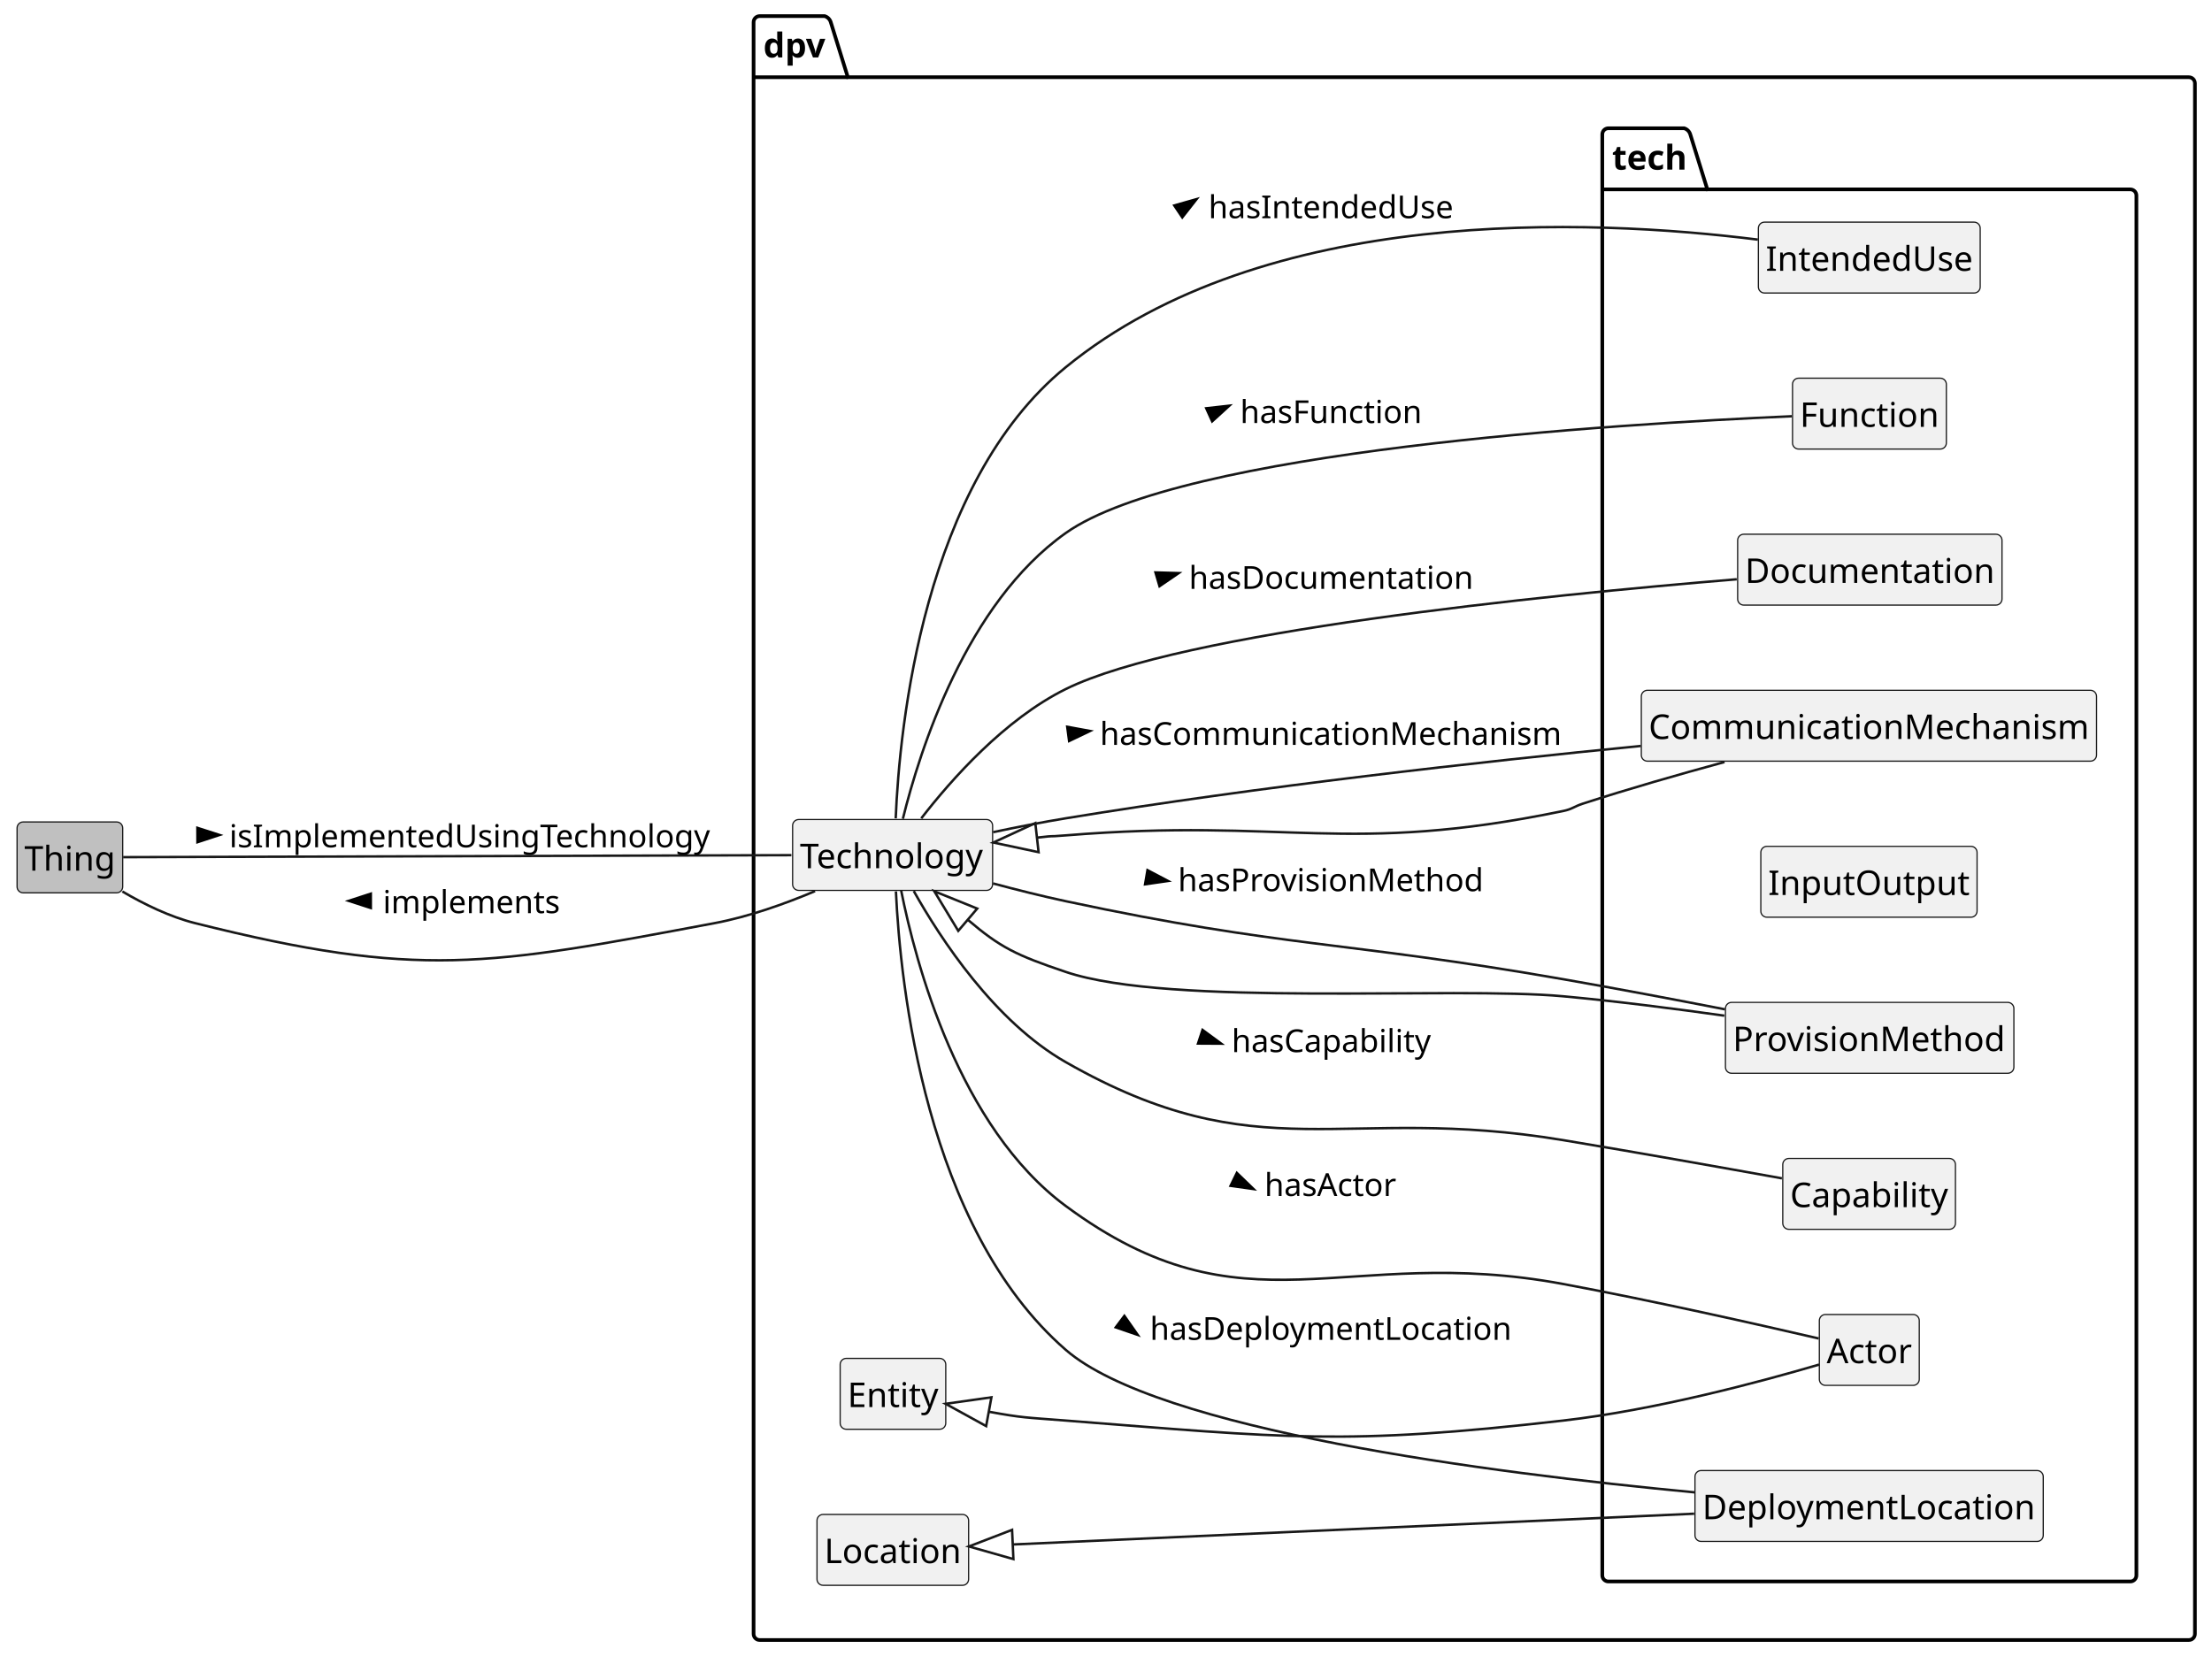
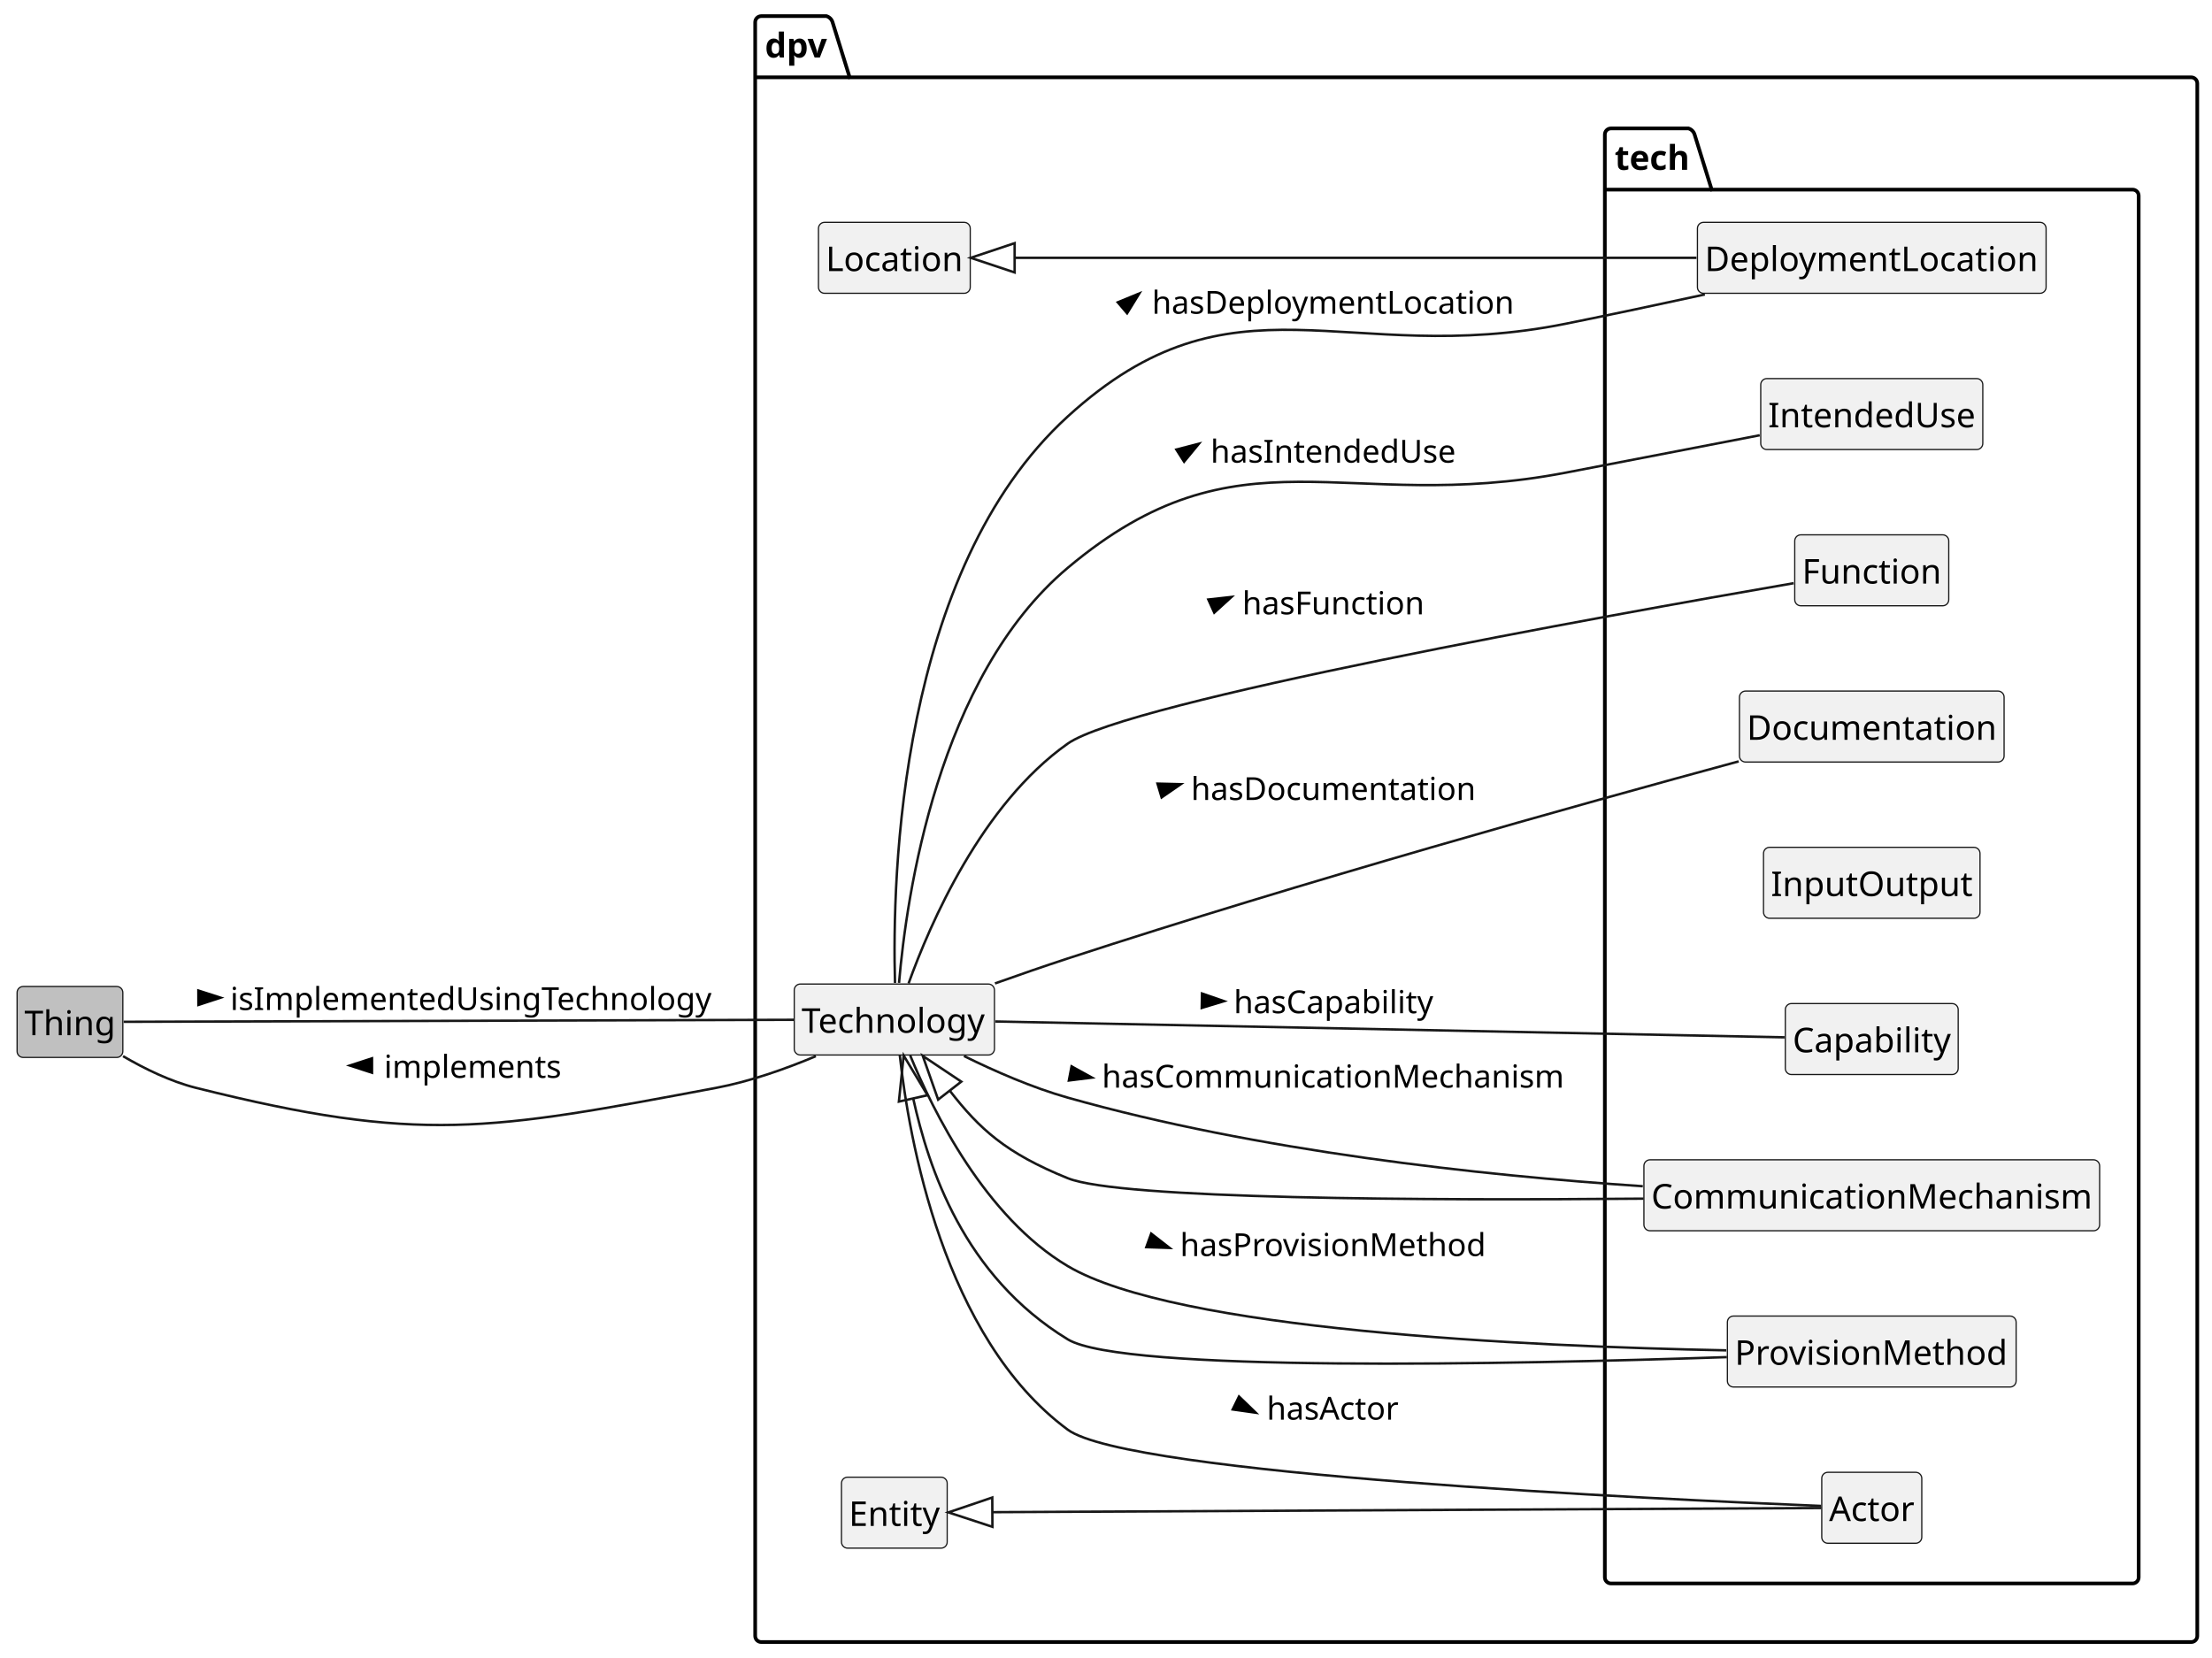
- <svg xmlns="http://www.w3.org/2000/svg" contentStyleType="text/css" height="679px" preserveAspectRatio="none" style="width:907px;height:679px;background:#FFFFFF;" version="1.1" viewBox="0 0 907 679" width="907px" zoomAndPan="magnify">
+ <svg xmlns="http://www.w3.org/2000/svg" contentStyleType="text/css" data-diagram-type="CLASS" height="679px" preserveAspectRatio="none" style="width:906px;height:679px;background:#FFFFFF;" version="1.1" viewBox="0 0 906 679" width="906px" zoomAndPan="magnify">
  <defs />
  <g>
-     <g id="cluster_dpv">
-       <path d="M311.5,6.602 L338.144,6.602 A3.75,3.75 0 0 1 340.644,9.102 L347.644,31.67 L897.5,31.67 A2.5,2.5 0 0 1 900,34.17 L900,670.102 A2.5,2.5 0 0 1 897.5,672.602 L311.5,672.602 A2.5,2.5 0 0 1 309,670.102 L309,9.102 A2.5,2.5 0 0 1 311.5,6.602 " fill="none" style="stroke:#000000;stroke-width:1.5;" />
-       <line style="stroke:#000000;stroke-width:1.5;" x1="309" x2="347.644" y1="31.67" y2="31.67" />
-       <text fill="#000000" font-family="sans-serif" font-size="14" font-weight="bold" lengthAdjust="spacing" textLength="25.644" x="313" y="23.568">dpv</text>
+     <g class="cluster" data-entity="dpv" data-source-line="6" data-uid="ent0003" id="cluster_dpv">
+       <path d="M311.81,6.602 L338.5,6.602 A3.75,3.75 0 0 1 341,9.102 L348,31.67 L897.47,31.67 A2.5,2.5 0 0 1 899.97,34.17 L899.97,670.102 A2.5,2.5 0 0 1 897.47,672.602 L311.81,672.602 A2.5,2.5 0 0 1 309.31,670.102 L309.31,9.102 A2.5,2.5 0 0 1 311.81,6.602" fill="none" style="stroke:#000000;stroke-width:1.5;" />
+       <line style="stroke:#000000;stroke-width:1.5;" x1="309.31" x2="348" y1="31.67" y2="31.67" />
+       <text fill="#000000" font-family="sans-serif" font-size="14" font-weight="bold" lengthAdjust="spacing" textLength="25.69" x="313.31" y="23.568">dpv</text>
    </g>
-     <g id="cluster_tech">
-       <path d="M659.5,52.602 L690.572,52.602 A3.75,3.75 0 0 1 693.072,55.102 L700.072,77.67 L873.5,77.67 A2.5,2.5 0 0 1 876,80.17 L876,646.102 A2.5,2.5 0 0 1 873.5,648.602 L659.5,648.602 A2.5,2.5 0 0 1 657,646.102 L657,55.102 A2.5,2.5 0 0 1 659.5,52.602 " fill="none" style="stroke:#000000;stroke-width:1.5;" />
-       <line style="stroke:#000000;stroke-width:1.5;" x1="657" x2="700.072" y1="77.67" y2="77.67" />
-       <text fill="#000000" font-family="sans-serif" font-size="14" font-weight="bold" lengthAdjust="spacing" textLength="30.072" x="661" y="69.568">tech</text>
+     <g class="cluster" data-entity="tech" data-source-line="11" data-uid="ent0007" id="cluster_tech">
+       <path d="M659.82,52.602 L691.578,52.602 A3.75,3.75 0 0 1 694.078,55.102 L701.078,77.67 L873.47,77.67 A2.5,2.5 0 0 1 875.97,80.17 L875.97,646.102 A2.5,2.5 0 0 1 873.47,648.602 L659.82,648.602 A2.5,2.5 0 0 1 657.32,646.102 L657.32,55.102 A2.5,2.5 0 0 1 659.82,52.602" fill="none" style="stroke:#000000;stroke-width:1.5;" />
+       <line style="stroke:#000000;stroke-width:1.5;" x1="657.32" x2="701.078" y1="77.67" y2="77.67" />
+       <text fill="#000000" font-family="sans-serif" font-size="14" font-weight="bold" lengthAdjust="spacing" textLength="30.758" x="661.32" y="69.568">tech</text>
    </g>
-     <g id="elem_Technology">
-       <rect codeLine="7" fill="#F1F1F1" height="29.068" id="Technology" rx="2.5" ry="2.5" style="stroke:#181818;stroke-width:0.5;" width="82.006" x="325" y="336.102" />
-       <text fill="#000000" font-family="sans-serif" font-size="14" lengthAdjust="spacing" textLength="76.006" x="328" y="356.068">Technology</text>
+     <g class="entity" data-entity="Technology" data-source-line="7" data-uid="ent0004" id="entity_Technology">
+       <rect fill="#F1F1F1" height="29.068" rx="2.5" ry="2.5" style="stroke:#181818;stroke-width:0.5;" width="82.006" x="325.31" y="403.072" />
+       <text fill="#000000" font-family="sans-serif" font-size="14" lengthAdjust="spacing" textLength="76.006" x="328.31" y="423.038">Technology</text>
    </g>
-     <g id="elem_Entity">
-       <rect codeLine="8" fill="#F1F1F1" height="29.068" id="Entity" rx="2.5" ry="2.5" style="stroke:#181818;stroke-width:0.5;" width="43.296" x="344.5" y="557.102" />
-       <text fill="#000000" font-family="sans-serif" font-size="14" lengthAdjust="spacing" textLength="37.296" x="347.5" y="577.068">Entity</text>
+     <g class="entity" data-entity="Entity" data-source-line="8" data-uid="ent0005" id="entity_Entity">
+       <rect fill="#F1F1F1" height="29.068" rx="2.5" ry="2.5" style="stroke:#181818;stroke-width:0.5;" width="43.296" x="344.66" y="605.072" />
+       <text fill="#000000" font-family="sans-serif" font-size="14" lengthAdjust="spacing" textLength="37.296" x="347.66" y="625.038">Entity</text>
    </g>
-     <g id="elem_Location">
-       <rect codeLine="9" fill="#F1F1F1" height="29.068" id="Location" rx="2.5" ry="2.5" style="stroke:#181818;stroke-width:0.5;" width="62.168" x="335" y="621.102" />
-       <text fill="#000000" font-family="sans-serif" font-size="14" lengthAdjust="spacing" textLength="56.168" x="338" y="641.068">Location</text>
+     <g class="entity" data-entity="Location" data-source-line="9" data-uid="ent0006" id="entity_Location">
+       <rect fill="#F1F1F1" height="29.068" rx="2.5" ry="2.5" style="stroke:#181818;stroke-width:0.5;" width="62.168" x="335.23" y="91.072" />
+       <text fill="#000000" font-family="sans-serif" font-size="14" lengthAdjust="spacing" textLength="56.168" x="338.23" y="111.038">Location</text>
    </g>
-     <g id="elem_Actor">
-       <rect codeLine="12" fill="#F1F1F1" height="29.068" id="Actor" rx="2.5" ry="2.5" style="stroke:#181818;stroke-width:0.5;" width="40.972" x="746" y="539.102" />
-       <text fill="#000000" font-family="sans-serif" font-size="14" lengthAdjust="spacing" textLength="34.972" x="749" y="559.068">Actor</text>
+     <g class="entity" data-entity="Actor" data-source-line="12" data-uid="ent0008" id="entity_Actor">
+       <rect fill="#F1F1F1" height="29.068" rx="2.5" ry="2.5" style="stroke:#181818;stroke-width:0.5;" width="40.972" x="746.16" y="603.072" />
+       <text fill="#000000" font-family="sans-serif" font-size="14" lengthAdjust="spacing" textLength="34.972" x="749.16" y="623.038">Actor</text>
    </g>
-     <g id="elem_Capability">
-       <rect codeLine="13" fill="#F1F1F1" height="29.068" id="Capability" rx="2.5" ry="2.5" style="stroke:#181818;stroke-width:0.5;" width="70.806" x="731" y="475.102" />
-       <text fill="#000000" font-family="sans-serif" font-size="14" lengthAdjust="spacing" textLength="64.806" x="734" y="495.068">Capability</text>
+     <g class="entity" data-entity="Capability" data-source-line="13" data-uid="ent0009" id="entity_Capability">
+       <rect fill="#F1F1F1" height="29.068" rx="2.5" ry="2.5" style="stroke:#181818;stroke-width:0.5;" width="70.806" x="731.24" y="411.072" />
+       <text fill="#000000" font-family="sans-serif" font-size="14" lengthAdjust="spacing" textLength="64.806" x="734.24" y="431.038">Capability</text>
    </g>
-     <g id="elem_ProvisionMethod">
-       <rect codeLine="14" fill="#F1F1F1" height="29.068" id="ProvisionMethod" rx="2.5" ry="2.5" style="stroke:#181818;stroke-width:0.5;" width="118.266" x="707.5" y="411.102" />
-       <text fill="#000000" font-family="sans-serif" font-size="14" lengthAdjust="spacing" textLength="112.266" x="710.5" y="431.068">ProvisionMethod</text>
+     <g class="entity" data-entity="ProvisionMethod" data-source-line="14" data-uid="ent0010" id="entity_ProvisionMethod">
+       <rect fill="#F1F1F1" height="29.068" rx="2.5" ry="2.5" style="stroke:#181818;stroke-width:0.5;" width="118.266" x="707.51" y="539.072" />
+       <text fill="#000000" font-family="sans-serif" font-size="14" lengthAdjust="spacing" textLength="112.266" x="710.51" y="559.038">ProvisionMethod</text>
    </g>
-     <g id="elem_CommunicationMechanism">
-       <rect codeLine="15" fill="#F1F1F1" height="29.068" id="CommunicationMechanism" rx="2.5" ry="2.5" style="stroke:#181818;stroke-width:0.5;" width="186.655" x="673" y="283.102" />
-       <text fill="#000000" font-family="sans-serif" font-size="14" lengthAdjust="spacing" textLength="180.655" x="676" y="303.068">CommunicationMechanism</text>
+     <g class="entity" data-entity="CommunicationMechanism" data-source-line="15" data-uid="ent0011" id="entity_CommunicationMechanism">
+       <rect fill="#F1F1F1" height="29.068" rx="2.5" ry="2.5" style="stroke:#181818;stroke-width:0.5;" width="186.655" x="673.32" y="475.072" />
+       <text fill="#000000" font-family="sans-serif" font-size="14" lengthAdjust="spacing" textLength="180.655" x="676.32" y="495.038">CommunicationMechanism</text>
    </g>
-     <g id="elem_InputOutput">
-       <rect codeLine="16" fill="#F1F1F1" height="29.068" id="InputOutput" rx="2.5" ry="2.5" style="stroke:#181818;stroke-width:0.5;" width="88.67" x="722" y="347.102" />
-       <text fill="#000000" font-family="sans-serif" font-size="14" lengthAdjust="spacing" textLength="82.67" x="725" y="367.068">InputOutput</text>
+     <g class="entity" data-entity="InputOutput" data-source-line="16" data-uid="ent0012" id="entity_InputOutput">
+       <rect fill="#F1F1F1" height="29.068" rx="2.5" ry="2.5" style="stroke:#181818;stroke-width:0.5;" width="88.67" x="722.31" y="347.072" />
+       <text fill="#000000" font-family="sans-serif" font-size="14" lengthAdjust="spacing" textLength="82.67" x="725.31" y="367.038">InputOutput</text>
    </g>
-     <g id="elem_Documentation">
-       <rect codeLine="17" fill="#F1F1F1" height="29.068" id="Documentation" rx="2.5" ry="2.5" style="stroke:#181818;stroke-width:0.5;" width="108.396" x="712.5" y="219.102" />
-       <text fill="#000000" font-family="sans-serif" font-size="14" lengthAdjust="spacing" textLength="102.396" x="715.5" y="239.068">Documentation</text>
+     <g class="entity" data-entity="Documentation" data-source-line="17" data-uid="ent0013" id="entity_Documentation">
+       <rect fill="#F1F1F1" height="29.068" rx="2.5" ry="2.5" style="stroke:#181818;stroke-width:0.5;" width="108.396" x="712.45" y="283.072" />
+       <text fill="#000000" font-family="sans-serif" font-size="14" lengthAdjust="spacing" textLength="102.396" x="715.45" y="303.038">Documentation</text>
    </g>
-     <g id="elem_DeploymentLocation">
-       <rect codeLine="18" fill="#F1F1F1" height="29.068" id="DeploymentLocation" rx="2.5" ry="2.5" style="stroke:#181818;stroke-width:0.5;" width="142.808" x="695" y="603.102" />
-       <text fill="#000000" font-family="sans-serif" font-size="14" lengthAdjust="spacing" textLength="136.808" x="698" y="623.068">DeploymentLocation</text>
+     <g class="entity" data-entity="DeploymentLocation" data-source-line="18" data-uid="ent0014" id="entity_DeploymentLocation">
+       <rect fill="#F1F1F1" height="29.068" rx="2.5" ry="2.5" style="stroke:#181818;stroke-width:0.5;" width="142.808" x="695.24" y="91.072" />
+       <text fill="#000000" font-family="sans-serif" font-size="14" lengthAdjust="spacing" textLength="136.808" x="698.24" y="111.038">DeploymentLocation</text>
    </g>
-     <g id="elem_Function">
-       <rect codeLine="19" fill="#F1F1F1" height="29.068" id="Function" rx="2.5" ry="2.5" style="stroke:#181818;stroke-width:0.5;" width="63.078" x="735" y="155.102" />
-       <text fill="#000000" font-family="sans-serif" font-size="14" lengthAdjust="spacing" textLength="57.078" x="738" y="175.068">Function</text>
+     <g class="entity" data-entity="Function" data-source-line="19" data-uid="ent0015" id="entity_Function">
+       <rect fill="#F1F1F1" height="29.068" rx="2.5" ry="2.5" style="stroke:#181818;stroke-width:0.5;" width="63.078" x="735.1" y="219.072" />
+       <text fill="#000000" font-family="sans-serif" font-size="14" lengthAdjust="spacing" textLength="57.078" x="738.1" y="239.038">Function</text>
    </g>
-     <g id="elem_IntendedUse">
-       <rect codeLine="20" fill="#F1F1F1" height="29.068" id="IntendedUse" rx="2.5" ry="2.5" style="stroke:#181818;stroke-width:0.5;" width="90.952" x="721" y="91.102" />
-       <text fill="#000000" font-family="sans-serif" font-size="14" lengthAdjust="spacing" textLength="84.952" x="724" y="111.068">IntendedUse</text>
+     <g class="entity" data-entity="IntendedUse" data-source-line="20" data-uid="ent0016" id="entity_IntendedUse">
+       <rect fill="#F1F1F1" height="29.068" rx="2.5" ry="2.5" style="stroke:#181818;stroke-width:0.5;" width="90.952" x="721.17" y="155.072" />
+       <text fill="#000000" font-family="sans-serif" font-size="14" lengthAdjust="spacing" textLength="84.952" x="724.17" y="175.038">IntendedUse</text>
    </g>
-     <g id="elem_Thing">
-       <rect codeLine="5" fill="#C0C0C0" height="29.068" id="Thing" rx="2.5" ry="2.5" style="stroke:#181818;stroke-width:0.5;" width="43.31" x="7" y="337.102" />
-       <text fill="#000000" font-family="sans-serif" font-size="14" lengthAdjust="spacing" textLength="37.31" x="10" y="357.068">Thing</text>
+     <g class="entity" data-entity="Thing" data-source-line="5" data-uid="ent0002" id="entity_Thing">
+       <rect fill="#C0C0C0" height="29.068" rx="2.5" ry="2.5" style="stroke:#181818;stroke-width:0.5;" width="43.31" x="7" y="404.072" />
+       <text fill="#000000" font-family="sans-serif" font-size="14" lengthAdjust="spacing" textLength="37.31" x="10" y="424.038">Thing</text>
    </g>
-     <g id="link_Thing_Technology">
-       <path codeLine="23" d="M50.49,351.542 C105.14,351.372 252.62,350.932 324.5,350.722 " fill="none" id="Thing-Technology" style="stroke:#181818;stroke-width:1.0;" />
-       <polygon fill="#000000" points="90,342.44,80.946,339.528,80.964,345.406,90,342.44" style="stroke:#000000;stroke-width:1.0;" />
-       <text fill="#000000" font-family="sans-serif" font-size="13" lengthAdjust="spacing" textLength="198.055" x="94" y="347.499">isImplementedUsingTechnology</text>
+     <g class="link" data-entity-1="Thing" data-entity-2="Technology" data-source-line="23" data-uid="lnk17" id="link_Thing_Technology">
+       <path codeLine="23" d="M50.65,418.542 C105.41,418.372 253.26,417.932 325.08,417.722" fill="none" id="Thing-Technology" style="stroke:#181818;stroke-width:1;" />
+       <polygon fill="#000000" points="90.31,408.66,81.256,405.748,81.274,411.626,90.31,408.66" style="stroke:#000000;stroke-width:1;" />
+       <text fill="#000000" font-family="sans-serif" font-size="13" lengthAdjust="spacing" textLength="198.055" x="94.31" y="413.719">isImplementedUsingTechnology</text>
    </g>
-     <g id="link_Technology_Thing">
-       <path codeLine="24" d="M334.2,365.472 C321.72,370.732 306.97,375.982 293,378.602 C199.96,396.062 171.83,401.612 80,378.602 C69.58,375.992 58.97,370.782 50.18,365.622 " fill="none" id="Technology-Thing" style="stroke:#181818;stroke-width:1.0;" />
-       <polygon fill="#000000" points="143,369.458,152.047,372.392,152.043,366.514,143,369.458" style="stroke:#000000;stroke-width:1.0;" />
-       <text fill="#000000" font-family="sans-serif" font-size="13" lengthAdjust="spacing" textLength="72.631" x="157" y="374.499">implements</text>
+     <g class="link" data-entity-1="Technology" data-entity-2="Thing" data-source-line="24" data-uid="lnk18" id="link_Technology_Thing">
+       <path codeLine="24" d="M334.16,432.622 C321.75,437.832 307.15,443.002 293.31,445.602 C200.27,463.052 172.15,468.552 80.31,445.602 C69.87,442.992 59.22,437.782 50.4,432.622" fill="none" id="Technology-Thing" style="stroke:#181818;stroke-width:1;" />
+       <polygon fill="#000000" points="143.31,436.455,152.355,439.394,152.355,433.516,143.31,436.455" style="stroke:#000000;stroke-width:1;" />
+       <text fill="#000000" font-family="sans-serif" font-size="13" lengthAdjust="spacing" textLength="72.631" x="157.31" y="441.499">implements</text>
    </g>
-     <g id="link_Entity_Actor">
-       <path codeLine="27" d="M405.436,578.972 C419.316,581.512 420.32,581.302 437,582.602 C527.39,589.662 550.93,592.952 641,582.602 C678.7,578.272 721.59,566.782 745.91,559.642 " fill="none" id="Entity-backto-Actor" style="stroke:#181818;stroke-width:1.0;" />
-       <polygon fill="none" points="387.73,575.732,404.356,584.874,406.516,573.07,387.73,575.732" style="stroke:#181818;stroke-width:1.0;" />
+     <g class="link" data-entity-1="Entity" data-entity-2="Actor" data-source-line="27" data-uid="lnk19" id="link_Entity_Actor">
+       <path codeLine="27" d="M406.45,619.404 C475.93,619.064 678.69,618.042 745.98,617.702" fill="none" id="Entity-backto-Actor" style="stroke:#181818;stroke-width:1;" />
+       <polygon fill="none" points="388.45,619.492,406.479,625.404,406.42,613.404,388.45,619.492" style="stroke:#181818;stroke-width:1;" />
    </g>
-     <g id="link_Technology_Actor">
-       <path codeLine="28" d="M369.52,365.282 C375.44,395.002 393.2,462.202 437,494.602 C510.78,549.182 550.78,509.762 641,526.602 C678.18,533.542 721.24,543.262 745.73,548.942 " fill="none" id="Technology-Actor" style="stroke:#181818;stroke-width:1.0;" />
-       <polygon fill="#000000" points="513.993,487.649,507.154,481.039,504.576,486.321,513.993,487.649" style="stroke:#000000;stroke-width:1.0;" />
-       <text fill="#000000" font-family="sans-serif" font-size="13" lengthAdjust="spacing" textLength="54.028" x="518.5" y="490.499">hasActor</text>
+     <g class="link" data-entity-1="Technology" data-entity-2="Actor" data-source-line="28" data-uid="lnk20" id="link_Technology_Actor">
+       <path codeLine="28" d="M368.55,432.302 C372.22,465.812 386.24,547.852 437.32,585.602 C462.18,603.982 678.83,614.132 745.92,616.852" fill="none" id="Technology-Actor" style="stroke:#181818;stroke-width:1;" />
+       <polygon fill="#000000" points="514.312,578.652,507.477,572.038,504.895,577.318,514.312,578.652" style="stroke:#000000;stroke-width:1;" />
+       <text fill="#000000" font-family="sans-serif" font-size="13" lengthAdjust="spacing" textLength="54.028" x="518.82" y="581.499">hasActor</text>
    </g>
-     <g id="link_Technology_Capability">
-       <path codeLine="31" d="M374.67,365.432 C385.65,385.002 407.78,418.922 437,435.602 C516.7,481.102 550.47,452.502 641,467.602 C671.31,472.652 705.7,478.762 730.65,483.262 " fill="none" id="Technology-Capability" style="stroke:#181818;stroke-width:1.0;" />
-       <polygon fill="#000000" points="500.747,428.026,493.083,422.394,491.236,427.974,500.747,428.026" style="stroke:#000000;stroke-width:1.0;" />
-       <text fill="#000000" font-family="sans-serif" font-size="13" lengthAdjust="spacing" textLength="81.731" x="505" y="431.499">hasCapability</text>
+     <g class="link" data-entity-1="Technology" data-entity-2="Capability" data-source-line="31" data-uid="lnk21" id="link_Technology_Capability">
+       <path codeLine="31" d="M407.7,418.412 C486.02,419.982 657.31,423.422 730.91,424.902" fill="none" id="Technology-Capability" style="stroke:#181818;stroke-width:1;" />
+       <polygon fill="#000000" points="501.319,410.085,492.335,406.965,492.217,412.842,501.319,410.085" style="stroke:#000000;stroke-width:1;" />
+       <text fill="#000000" font-family="sans-serif" font-size="13" lengthAdjust="spacing" textLength="81.731" x="505.32" y="415.029">hasCapability</text>
    </g>
-     <g id="link_Technology_ProvisionMethod">
-       <path codeLine="34" d="M396.809,377.196 C410.149,388.546 416.47,391.682 437,398.602 C480.01,413.092 595.81,404.412 641,408.602 C662.61,410.602 686.23,413.622 707.04,416.552 " fill="none" id="Technology-backto-ProvisionMethod" style="stroke:#181818;stroke-width:1.0;" />
-       <polygon fill="none" points="383.1,365.532,392.921,381.766,400.697,372.626,383.1,365.532" style="stroke:#181818;stroke-width:1.0;" />
+     <g class="link" data-entity-1="Technology" data-entity-2="ProvisionMethod" data-source-line="34" data-uid="lnk22" id="link_Technology_ProvisionMethod">
+       <path codeLine="34" d="M374.028,449.925 C380.328,478.325 394.61,522.552 437.32,548.602 C459.67,562.242 619.09,558.872 707.29,555.892" fill="none" id="Technology-backto-ProvisionMethod" style="stroke:#181818;stroke-width:1;" />
+       <polygon fill="none" points="370.13,432.352,368.171,451.224,379.886,448.625,370.13,432.352" style="stroke:#181818;stroke-width:1;" />
    </g>
-     <g id="link_Technology_ProvisionMethod">
-       <path codeLine="35" d="M407.16,362.312 C416.88,364.922 427.27,367.522 437,369.602 C526.75,388.762 550.59,385.802 641,401.602 C662.68,405.392 686.42,409.882 707.31,413.952 " fill="none" id="Technology-ProvisionMethod" style="stroke:#181818;stroke-width:1.0;" />
-       <polygon fill="#000000" points="478.928,361.303,470.512,356.873,469.515,362.666,478.928,361.303" style="stroke:#000000;stroke-width:1.0;" />
-       <text fill="#000000" font-family="sans-serif" font-size="13" lengthAdjust="spacing" textLength="125.801" x="483" y="365.499">hasProvisionMethod</text>
+     <g class="link" data-entity-1="Technology" data-entity-2="ProvisionMethod" data-source-line="35" data-uid="lnk23" id="link_Technology_ProvisionMethod">
+       <path codeLine="35" d="M372.8,432.322 C382.16,455.162 403.55,498.572 437.32,518.602 C481.56,544.852 625.18,551.502 707.06,553.122" fill="none" id="Technology-ProvisionMethod" style="stroke:#181818;stroke-width:1;" />
+       <polygon fill="#000000" points="479.022,511.154,471.515,505.316,469.517,510.844,479.022,511.154" style="stroke:#000000;stroke-width:1;" />
+       <text fill="#000000" font-family="sans-serif" font-size="13" lengthAdjust="spacing" textLength="125.801" x="483.32" y="514.499">hasProvisionMethod</text>
    </g>
-     <g id="link_Technology_CommunicationMechanism">
-       <path codeLine="38" d="M425.188,343.536 C434.908,342.446 427.37,343.392 437,342.602 C527.48,335.222 552.1,350.982 641,332.602 C644.72,331.832 645.39,330.772 649,329.602 C667.76,323.522 688.45,317.592 707.12,312.522 " fill="none" id="Technology-backto-CommunicationMechanism" style="stroke:#181818;stroke-width:1.0;" />
-       <polygon fill="none" points="407.3,345.542,425.856,349.499,424.519,337.573,407.3,345.542" style="stroke:#181818;stroke-width:1.0;" />
+     <g class="link" data-entity-1="Technology" data-entity-2="CommunicationMechanism" data-source-line="38" data-uid="lnk24" id="link_Technology_CommunicationMechanism">
+       <path codeLine="38" d="M388.988,446.731 C401.238,462.51 411.95,472.332 437.32,482.602 C458.65,491.242 583.74,491.772 673.18,490.982" fill="none" id="Technology-backto-CommunicationMechanism" style="stroke:#181818;stroke-width:1;" />
+       <polygon fill="none" points="377.95,432.512,384.248,450.41,393.727,443.051,377.95,432.512" style="stroke:#181818;stroke-width:1;" />
    </g>
-     <g id="link_Technology_CommunicationMechanism">
-       <path codeLine="39" d="M407.22,341.292 C416.94,339.232 427.31,337.192 437,335.602 C516.17,322.572 606.79,312.442 672.78,305.932 " fill="none" id="Technology-CommunicationMechanism" style="stroke:#181818;stroke-width:1.0;" />
-       <polygon fill="#000000" points="446.956,299.795,437.602,298.076,438.378,303.902,446.956,299.795" style="stroke:#000000;stroke-width:1.0;" />
-       <text fill="#000000" font-family="sans-serif" font-size="13" lengthAdjust="spacing" textLength="189.306" x="451" y="305.499">hasCommunicationMechanism</text>
+     <g class="link" data-entity-1="Technology" data-entity-2="CommunicationMechanism" data-source-line="39" data-uid="lnk25" id="link_Technology_CommunicationMechanism">
+       <path codeLine="39" d="M394.83,432.562 C407.44,438.782 422.78,445.502 437.32,449.602 C514.96,471.512 606.28,481.422 672.87,485.902" fill="none" id="Technology-CommunicationMechanism" style="stroke:#181818;stroke-width:1;" />
+       <polygon fill="#000000" points="447.231,441.397,438.901,436.807,437.794,442.579,447.231,441.397" style="stroke:#000000;stroke-width:1;" />
+       <text fill="#000000" font-family="sans-serif" font-size="13" lengthAdjust="spacing" textLength="189.306" x="451.32" y="445.499">hasCommunicationMechanism</text>
    </g>
-     <g id="link_Technology_Documentation">
-       <path codeLine="44" d="M377.75,335.632 C390.11,319.662 411.94,295.002 437,282.602 C484.29,259.202 631.83,244.222 712.13,237.572 " fill="none" id="Technology-Documentation" style="stroke:#181818;stroke-width:1.0;" />
-       <polygon fill="#000000" points="483.298,235.048,473.791,234.773,475.445,240.413,483.298,235.048" style="stroke:#000000;stroke-width:1.0;" />
-       <text fill="#000000" font-family="sans-serif" font-size="13" lengthAdjust="spacing" textLength="116.636" x="487.5" y="241.499">hasDocumentation</text>
+     <g class="link" data-entity-1="Technology" data-entity-2="Documentation" data-source-line="44" data-uid="lnk26" id="link_Technology_Documentation">
+       <path codeLine="44" d="M407.53,402.822 C417.25,399.362 427.63,395.772 437.32,392.602 C533.34,361.212 646.86,329.562 712.13,311.872" fill="none" id="Technology-Documentation" style="stroke:#181818;stroke-width:1;" />
+       <polygon fill="#000000" points="483.611,321.214,474.103,320.986,475.785,326.618,483.611,321.214" style="stroke:#000000;stroke-width:1;" />
+       <text fill="#000000" font-family="sans-serif" font-size="13" lengthAdjust="spacing" textLength="116.636" x="487.82" y="327.689">hasDocumentation</text>
    </g>
-     <g id="link_Location_DeploymentLocation">
-       <path codeLine="47" d="M415.262,633.421 C478.202,630.581 606.61,624.782 694.68,620.802 " fill="none" id="Location-backto-DeploymentLocation" style="stroke:#181818;stroke-width:1.0;" />
-       <polygon fill="none" points="397.28,634.232,415.532,639.414,414.991,627.427,397.28,634.232" style="stroke:#181818;stroke-width:1.0;" />
+     <g class="link" data-entity-1="Location" data-entity-2="DeploymentLocation" data-source-line="47" data-uid="lnk27" id="link_Location_DeploymentLocation">
+       <path codeLine="47" d="M415.58,105.602 C478.49,105.602 606.82,105.602 694.85,105.602" fill="none" id="Location-backto-DeploymentLocation" style="stroke:#181818;stroke-width:1;" />
+       <polygon fill="none" points="397.58,105.602,415.58,111.602,415.58,99.602,397.58,105.602" style="stroke:#181818;stroke-width:1;" />
    </g>
-     <g id="link_Technology_DeploymentLocation">
-       <path codeLine="48" d="M367.36,365.592 C369.13,403.452 379.32,503.462 437,553.602 C474.71,586.382 610.04,604.002 694.79,612.042 " fill="none" id="Technology-DeploymentLocation" style="stroke:#181818;stroke-width:1.0;" />
-       <polygon fill="#000000" points="466.495,547.462,461.036,539.674,457.501,544.37,466.495,547.462" style="stroke:#000000;stroke-width:1.0;" />
-       <text fill="#000000" font-family="sans-serif" font-size="13" lengthAdjust="spacing" textLength="148.59" x="471.5" y="549.499">hasDeploymentLocation</text>
+     <g class="link" data-entity-1="Technology" data-entity-2="DeploymentLocation" data-source-line="48" data-uid="lnk28" id="link_Technology_DeploymentLocation">
+       <path codeLine="48" d="M366.58,402.652 C365.36,359.482 368.16,233.672 437.32,170.602 C505.46,108.452 550.91,150.832 641.32,132.602 C659.83,128.872 679.84,124.622 698.29,120.612" fill="none" id="Technology-DeploymentLocation" style="stroke:#181818;stroke-width:1;" />
+       <polygon fill="#000000" points="466.629,120.216,457.835,123.836,461.642,128.314,466.629,120.216" style="stroke:#000000;stroke-width:1;" />
+       <text fill="#000000" font-family="sans-serif" font-size="13" lengthAdjust="spacing" textLength="148.59" x="471.82" y="128.499">hasDeploymentLocation</text>
    </g>
-     <g id="link_Technology_Function">
-       <path codeLine="51" d="M370.21,335.802 C377.1,307.852 396.13,247.512 437,218.602 C484.66,184.892 662.47,173.852 734.7,170.712 " fill="none" id="Technology-Function" style="stroke:#181818;stroke-width:1.0;" />
-       <polygon fill="#000000" points="504.055,166.392,494.603,167.447,497.028,172.801,504.055,166.392" style="stroke:#000000;stroke-width:1.0;" />
-       <text fill="#000000" font-family="sans-serif" font-size="13" lengthAdjust="spacing" textLength="74.555" x="508.5" y="173.499">hasFunction</text>
+     <g class="link" data-entity-1="Technology" data-entity-2="Function" data-source-line="51" data-uid="lnk29" id="link_Technology_Function">
+       <path codeLine="51" d="M372.14,402.822 C380.96,378.312 402.06,329.482 437.32,304.602 C461.74,287.372 657.59,252.202 734.65,238.882" fill="none" id="Technology-Function" style="stroke:#181818;stroke-width:1;" />
+       <polygon fill="#000000" points="504.376,244.535,494.923,245.584,497.345,250.94,504.376,244.535" style="stroke:#000000;stroke-width:1;" />
+       <text fill="#000000" font-family="sans-serif" font-size="13" lengthAdjust="spacing" textLength="74.555" x="508.82" y="251.639">hasFunction</text>
    </g>
-     <g id="link_Technology_IntendedUse">
-       <path codeLine="54" d="M367.27,335.632 C368.85,297.862 378.6,198.322 437,150.602 C518.68,83.852 651.75,89.602 720.78,98.272 " fill="none" id="Technology-IntendedUse" style="stroke:#181818;stroke-width:1.0;" />
-       <polygon fill="#000000" points="490.651,81.668,481.503,84.27,484.78,89.15,490.651,81.668" style="stroke:#000000;stroke-width:1.0;" />
-       <text fill="#000000" font-family="sans-serif" font-size="13" lengthAdjust="spacing" textLength="100.438" x="495.5" y="89.499">hasIntendedUse</text>
+     <g class="link" data-entity-1="Technology" data-entity-2="IntendedUse" data-source-line="54" data-uid="lnk30" id="link_Technology_IntendedUse">
+       <path codeLine="54" d="M368.23,402.602 C371.26,367.062 384.08,277.342 437.32,232.602 C507.98,173.212 550.66,211.012 641.32,193.602 C667.65,188.542 697.12,182.852 720.76,178.282" fill="none" id="Technology-IntendedUse" style="stroke:#181818;stroke-width:1;" />
+       <polygon fill="#000000" points="491.038,181.771,481.829,184.147,484.985,189.106,491.038,181.771" style="stroke:#000000;stroke-width:1;" />
+       <text fill="#000000" font-family="sans-serif" font-size="13" lengthAdjust="spacing" textLength="100.438" x="495.82" y="189.499">hasIntendedUse</text>
    </g>
  </g>
</svg>
